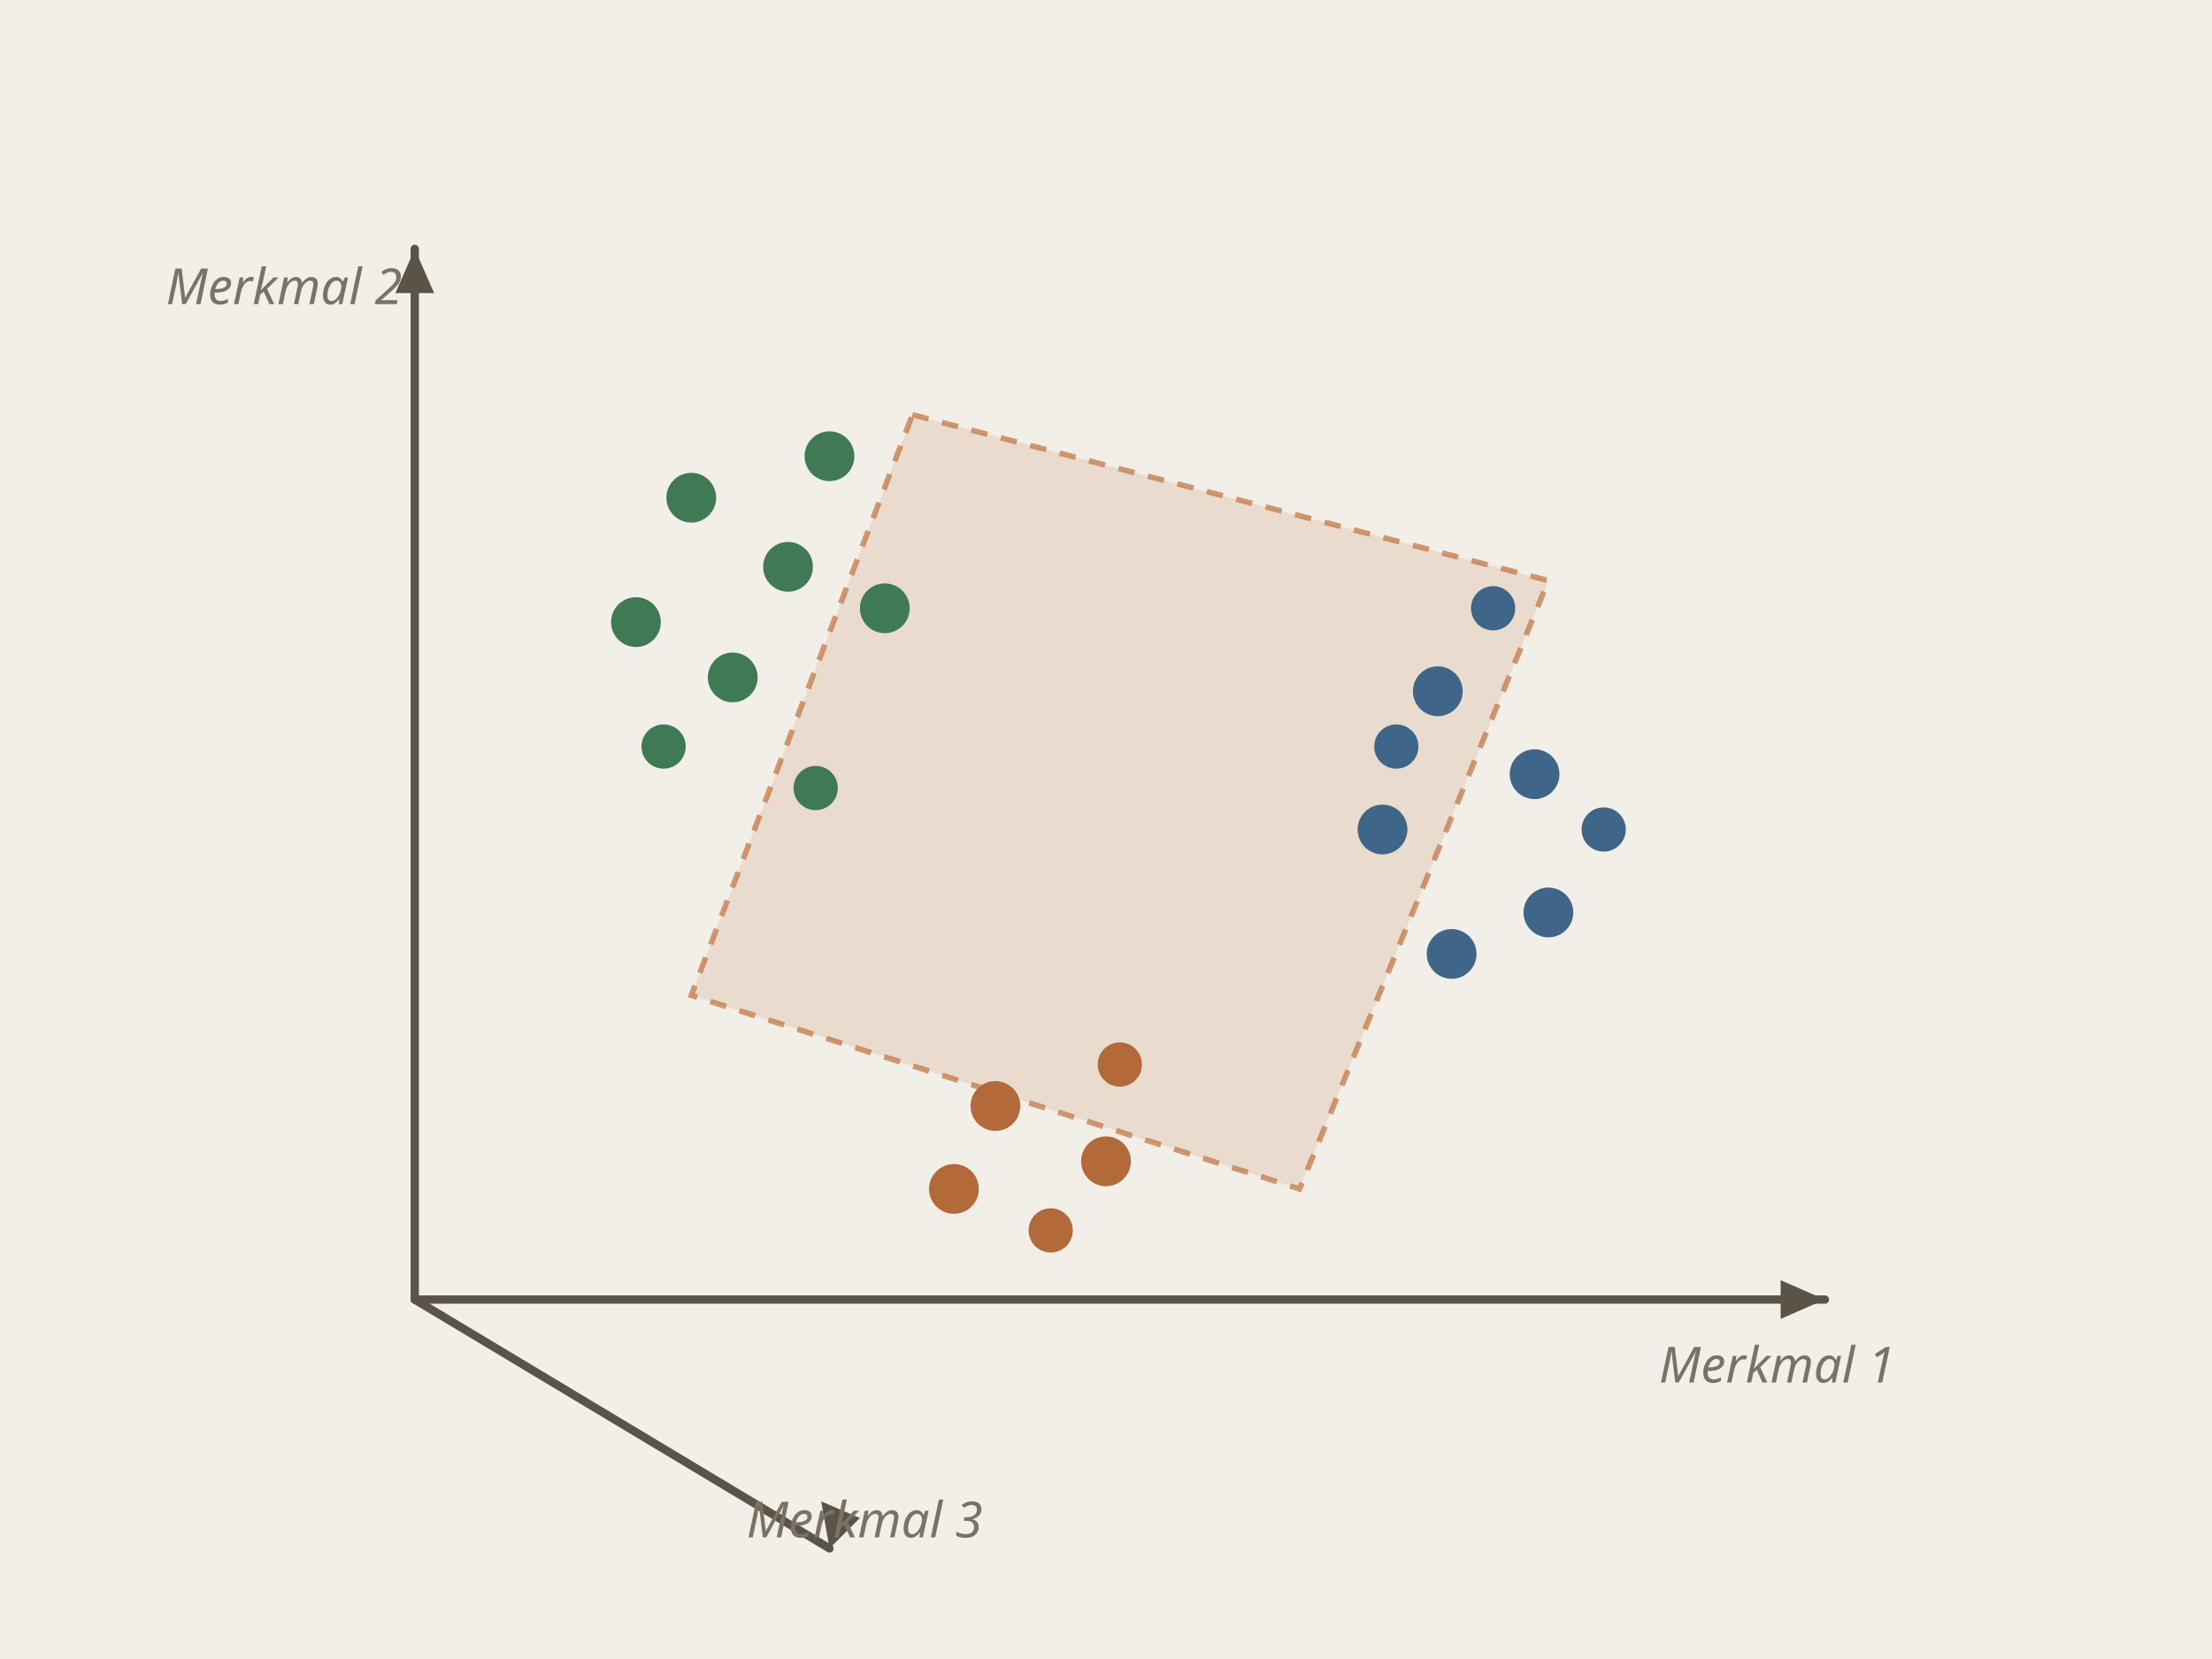
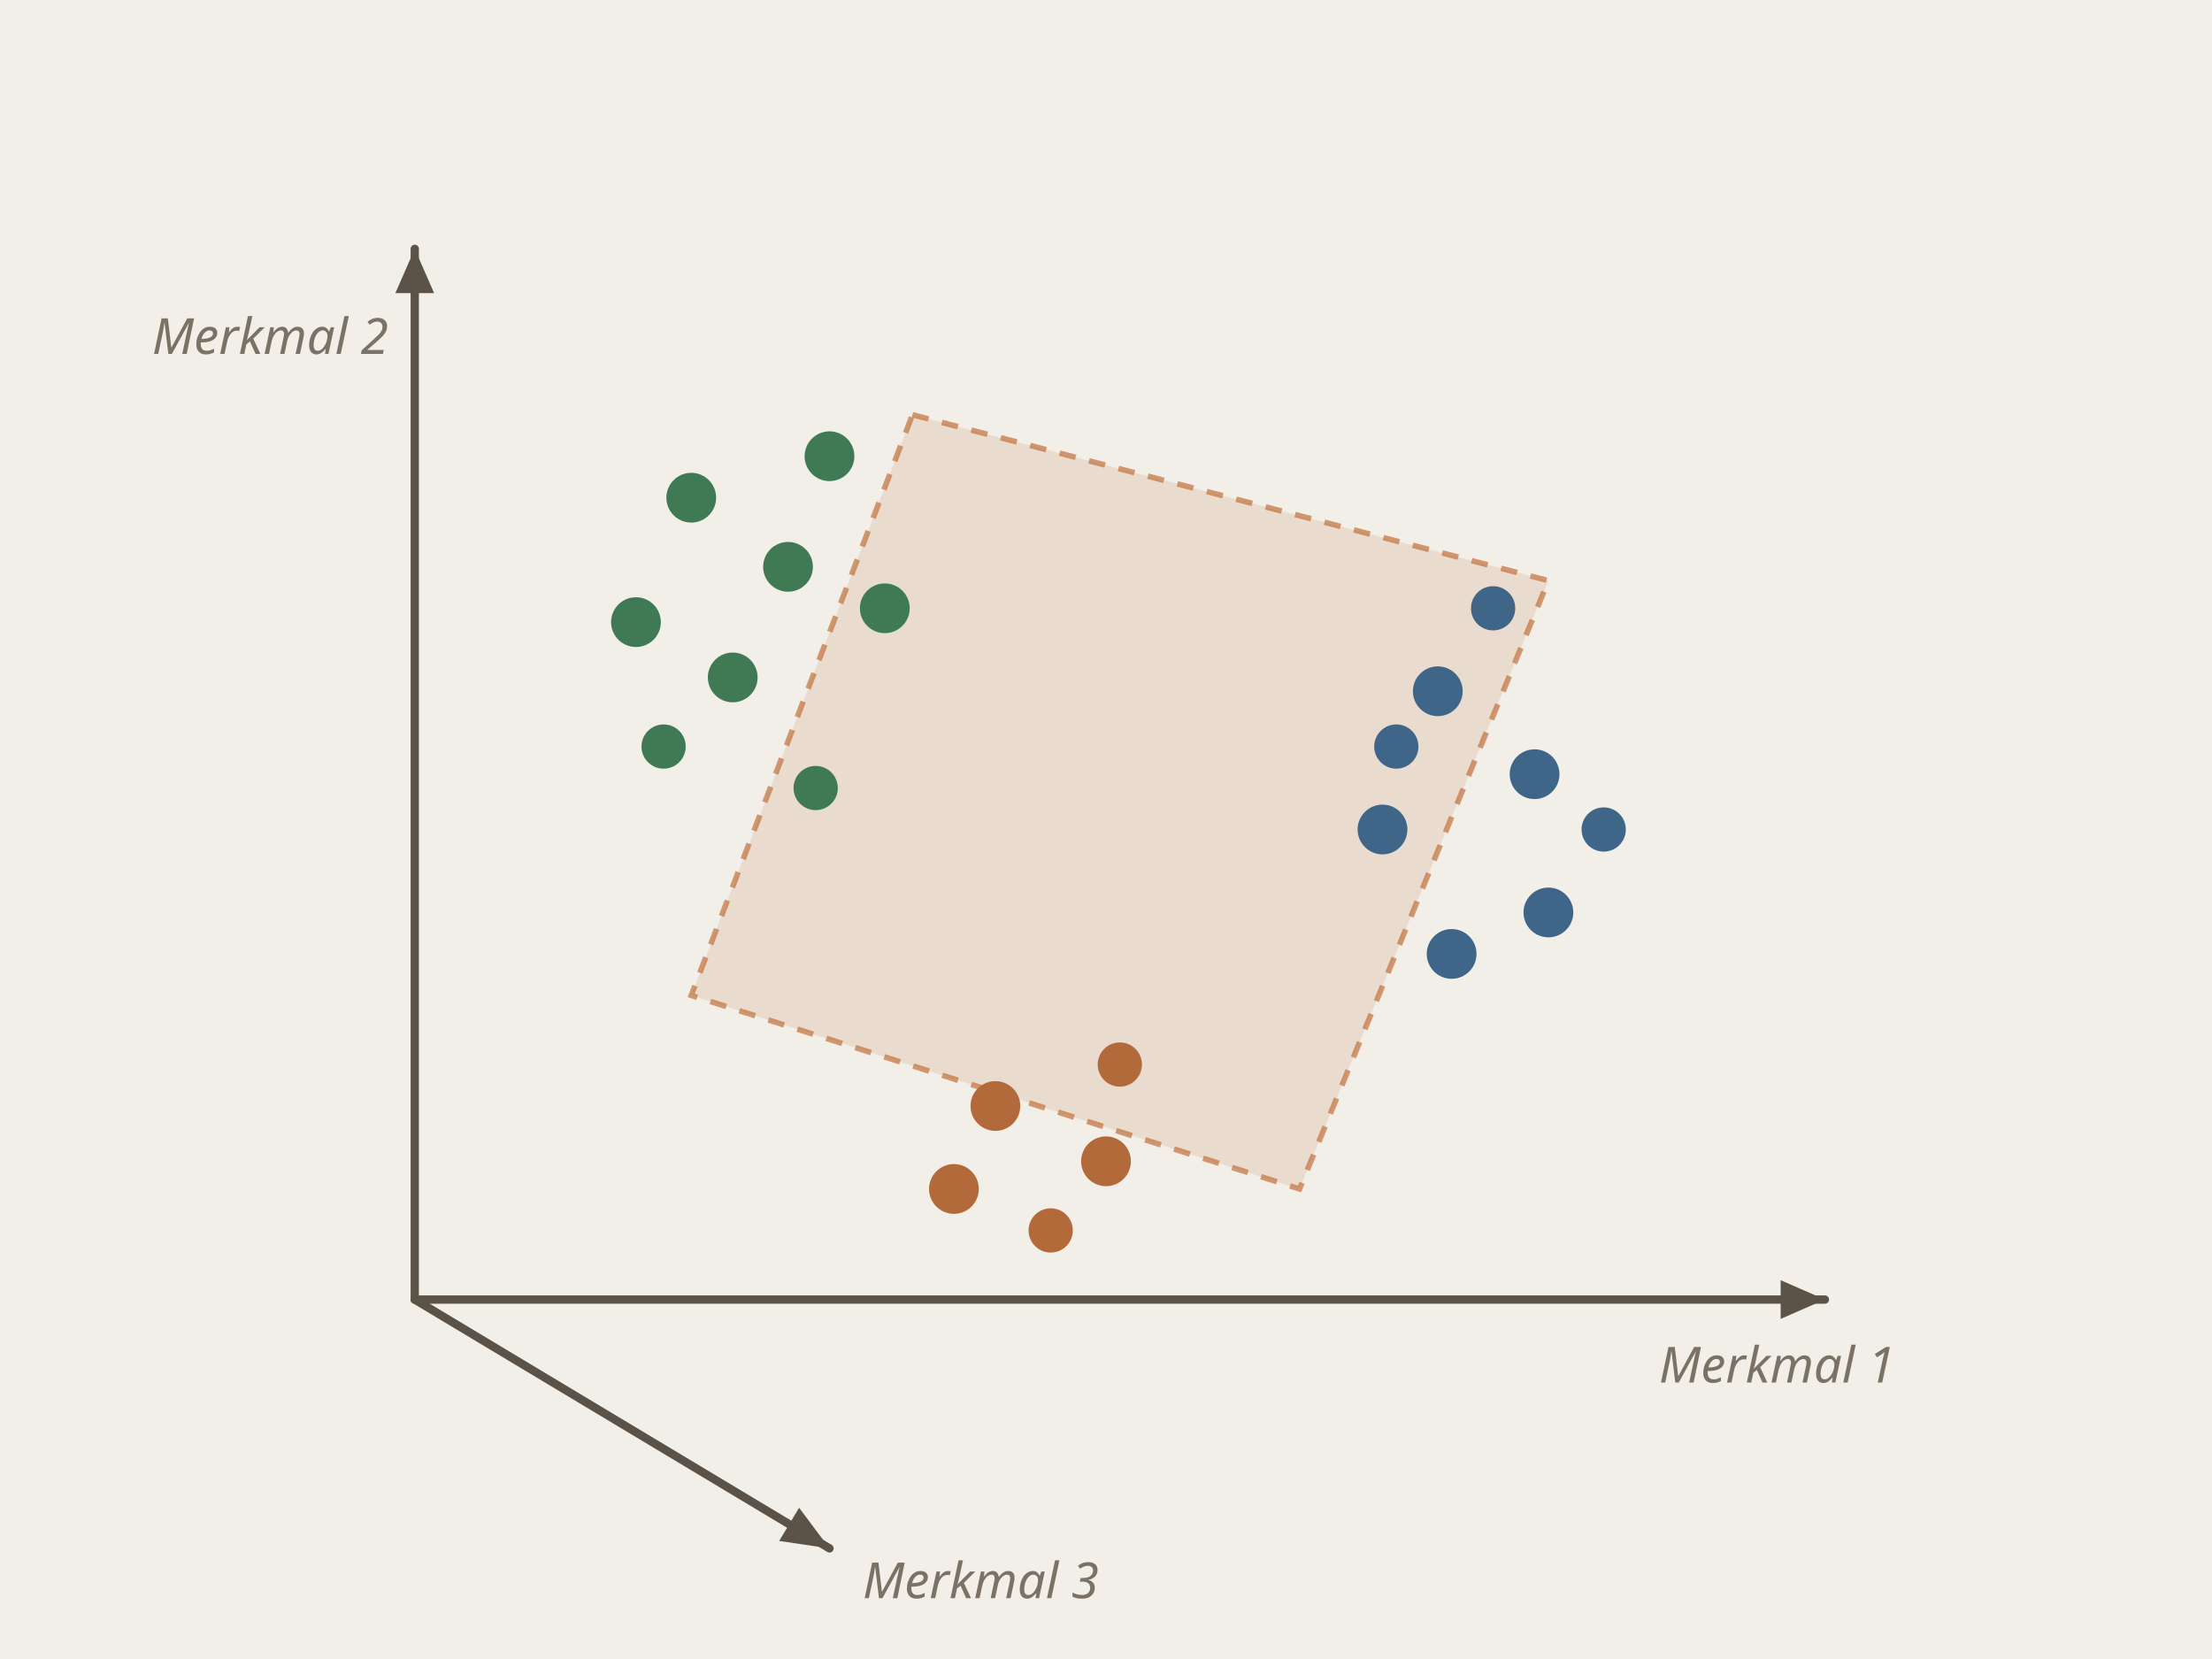
<svg xmlns="http://www.w3.org/2000/svg" width="800" height="600" viewBox="0 0 800 600" role="img" aria-label="Illustration des maschinellen Lernens: Datenpunkte als farbige Cluster in einem dreidimensionalen Merkmalsraum, getrennt durch eine gelernte Grenzfläche.">
  <rect width="800" height="600" fill="#f1efe8" />
  <g stroke="#5b5347" stroke-width="3" stroke-linecap="round">
    <line x1="150" y1="470" x2="660" y2="470" />
    <line x1="150" y1="470" x2="150" y2="90" />
    <line x1="150" y1="470" x2="300" y2="560" />
  </g>
  <g fill="#5b5347">
    <path d="M660 470 l-16 -7 l0 14 z" />
    <path d="M150 90 l-7 16 l14 0 z" />
-     <path d="M300 560 l-3 -17 l14 6 z" />
+     <path d="M300 560 l-18.2 -2.7 l7.2 -12 z" />
  </g>
  <g fill="#7a7264" font-family="ui-sans-serif, sans-serif" font-size="18" font-style="italic">
    <text x="600" y="500">Merkmal 1</text>
-     <text x="60" y="110">Merkmal 2</text>
-     <text x="270" y="556">Merkmal 3</text>
+     <text x="55" y="128">Merkmal 2</text>
+     <text x="312" y="578">Merkmal 3</text>
  </g>
  <polygon points="330,150 560,210 470,430 250,360" fill="#c2703d" opacity="0.16" />
  <polygon points="330,150 560,210 470,430 250,360" fill="none" stroke="#c2703d" stroke-width="2" stroke-dasharray="6 5" opacity="0.7" />
  <g fill="#3f7a55">
    <circle cx="250" cy="180" r="9" />
    <circle cx="285" cy="205" r="9" />
    <circle cx="230" cy="225" r="9" />
    <circle cx="300" cy="165" r="9" />
    <circle cx="265" cy="245" r="9" />
    <circle cx="320" cy="220" r="9" />
    <circle cx="240" cy="270" r="8" />
    <circle cx="295" cy="285" r="8" />
  </g>
  <g fill="#3f6588">
    <circle cx="520" cy="250" r="9" />
    <circle cx="555" cy="280" r="9" />
    <circle cx="500" cy="300" r="9" />
    <circle cx="560" cy="330" r="9" />
    <circle cx="525" cy="345" r="9" />
    <circle cx="580" cy="300" r="8" />
    <circle cx="540" cy="220" r="8" />
    <circle cx="505" cy="270" r="8" />
  </g>
  <g fill="#b26a3b">
    <circle cx="360" cy="400" r="9" />
    <circle cx="400" cy="420" r="9" />
    <circle cx="345" cy="430" r="9" />
    <circle cx="405" cy="385" r="8" />
    <circle cx="380" cy="445" r="8" />
  </g>
</svg>
